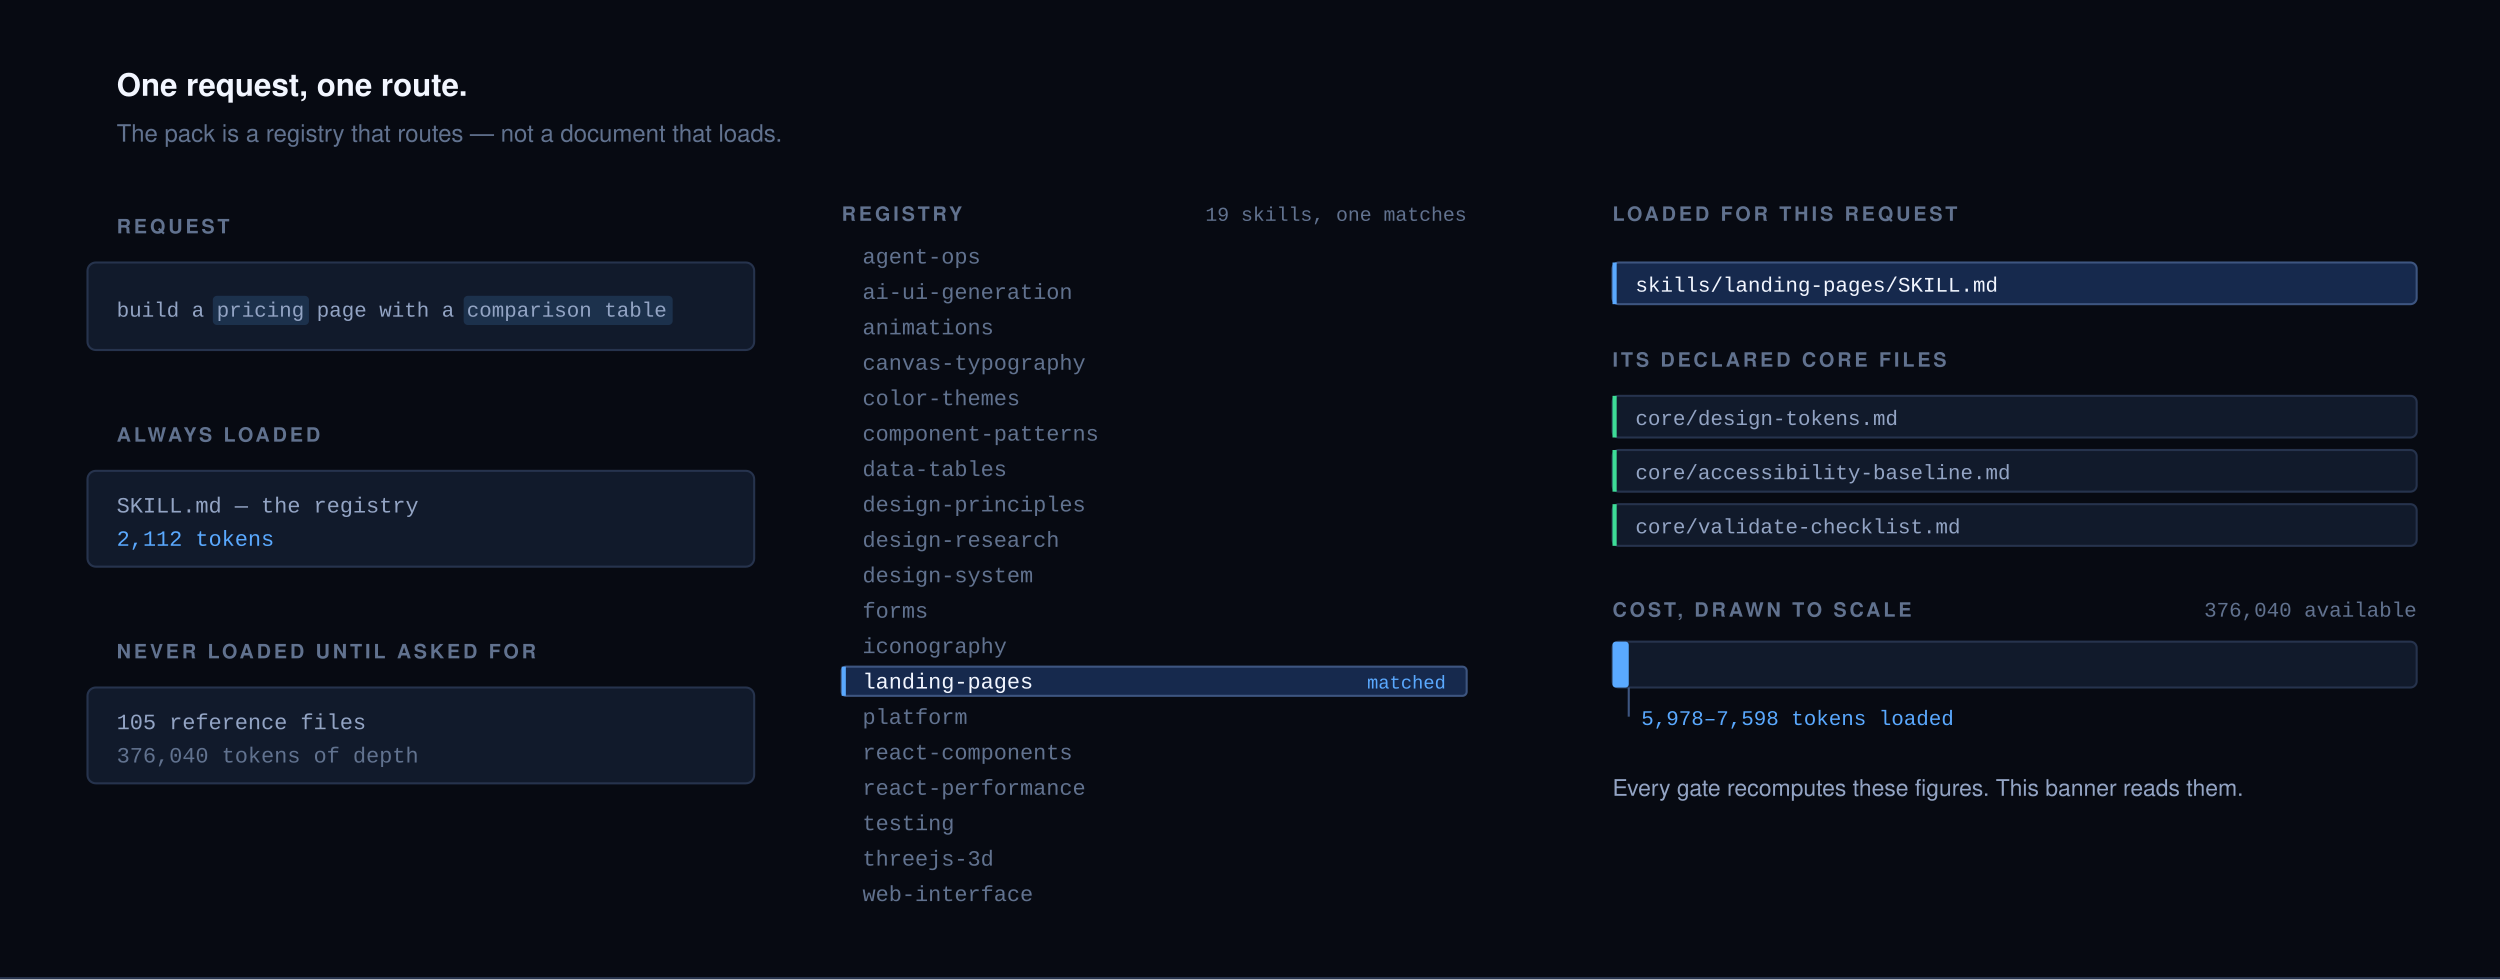
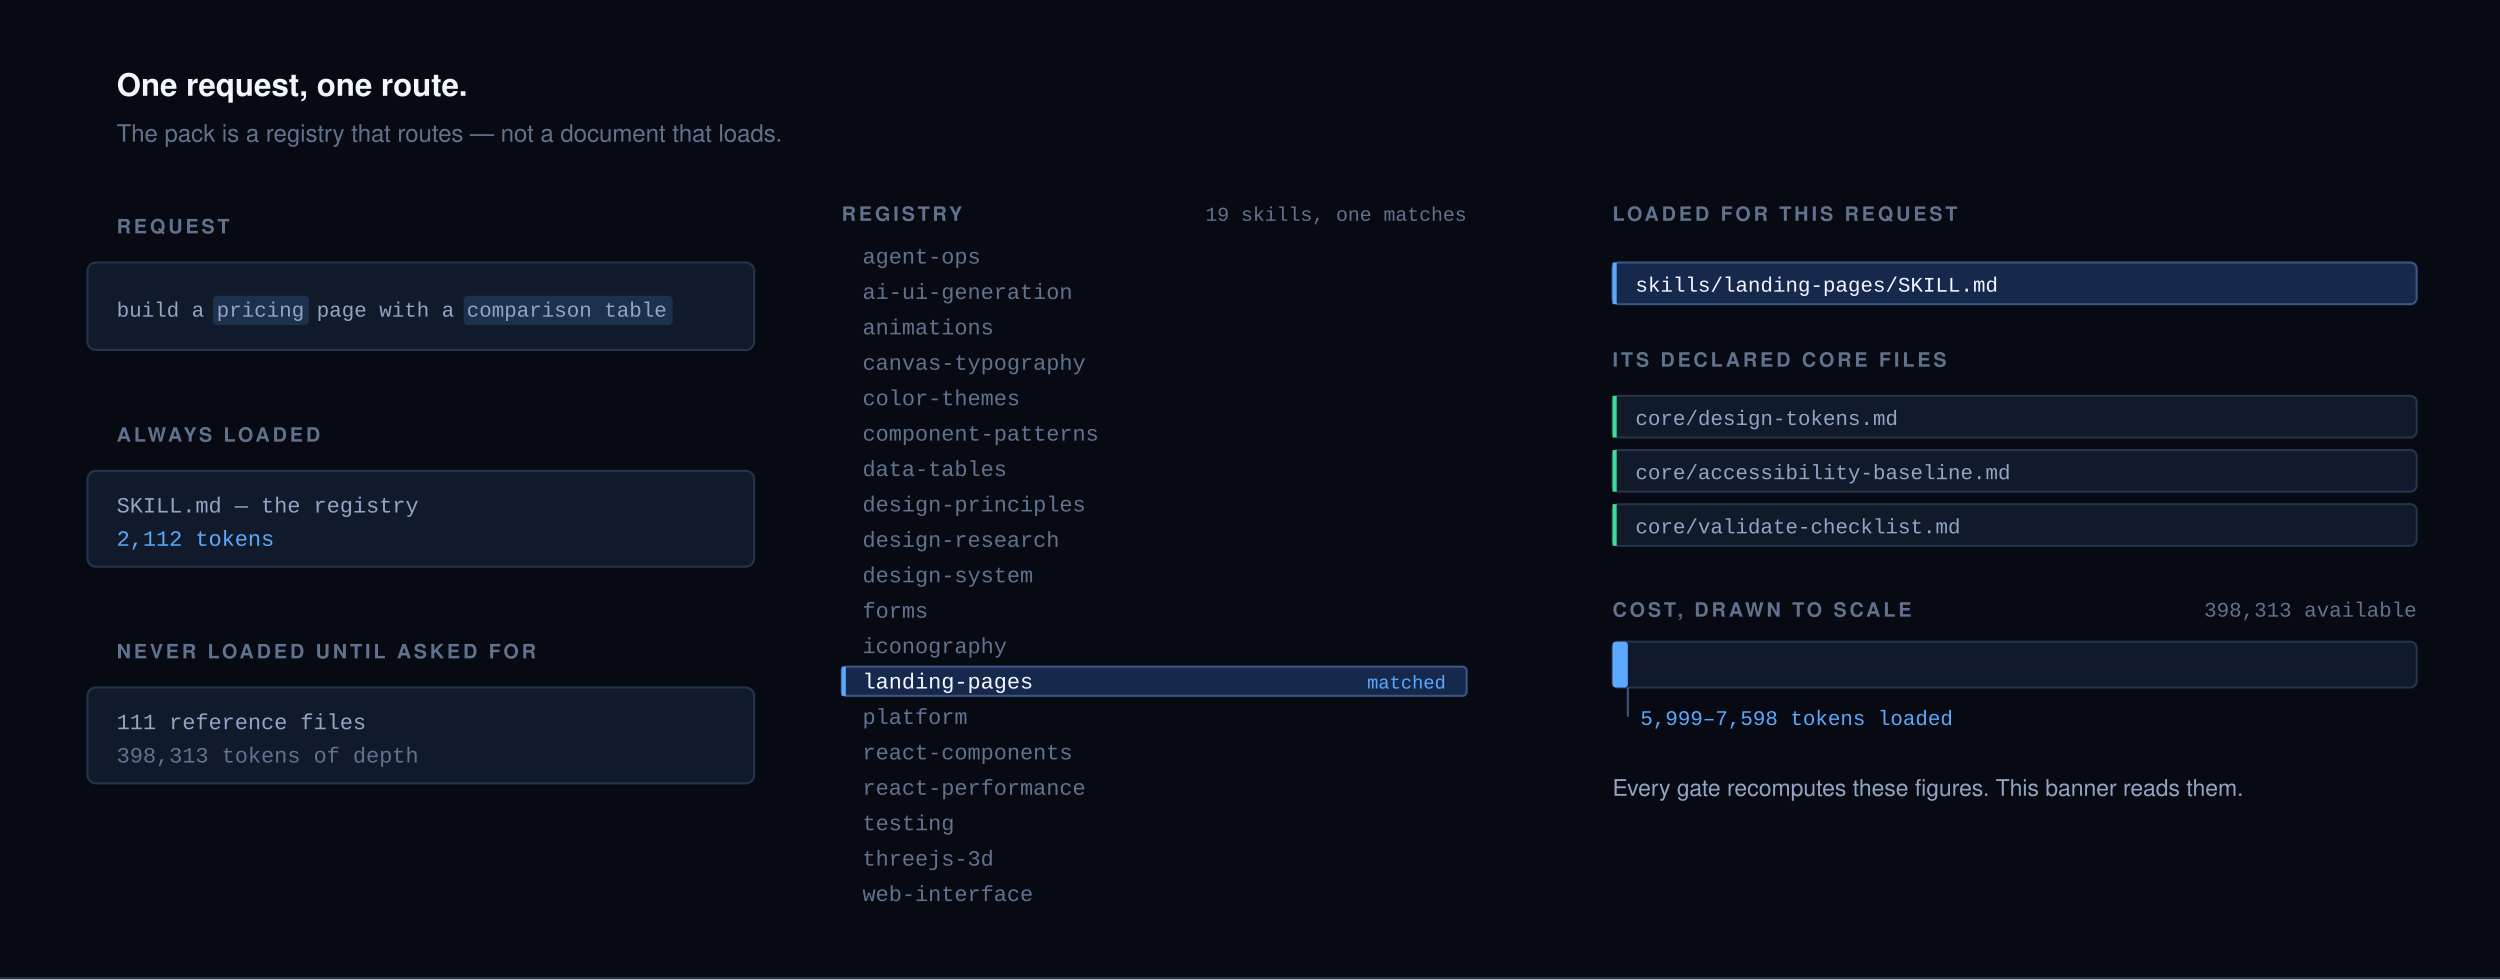
- <svg xmlns="http://www.w3.org/2000/svg" viewBox="0 0 1200 470" width="1200" height="470" role="img" aria-label="How the pack routes one request: a prompt asking for a pricing page with a comparison table is matched against a registry of 19 skills, exactly one of them — landing-pages — is selected, its three core dependency files attach, and a cost meter shows 5,978 to 7,598 tokens loaded against 376,040 tokens of available depth, drawn to scale.">
+ <svg xmlns="http://www.w3.org/2000/svg" viewBox="0 0 1200 470" width="1200" height="470" role="img" aria-label="How the pack routes one request: a prompt asking for a pricing page with a comparison table is matched against a registry of 19 skills, exactly one of them — landing-pages — is selected, its three core dependency files attach, and a cost meter shows 5,999 to 7,598 tokens loaded against 398,313 tokens of available depth, drawn to scale.">
  <style>
@keyframes rf0{0%,14.6%{opacity:0}16%{opacity:1}18.6%,100%{opacity:0}}
@keyframes rf1{0%,15.6%{opacity:0}17%{opacity:1}19.6%,100%{opacity:0}}
@keyframes rf2{0%,16.6%{opacity:0}18%{opacity:1}20.6%,100%{opacity:0}}
@keyframes rf3{0%,17.6%{opacity:0}19%{opacity:1}21.6%,100%{opacity:0}}
@keyframes rf4{0%,18.6%{opacity:0}20%{opacity:1}22.6%,100%{opacity:0}}
@keyframes rf5{0%,19.6%{opacity:0}21%{opacity:1}23.6%,100%{opacity:0}}
@keyframes rf6{0%,20.6%{opacity:0}22%{opacity:1}24.6%,100%{opacity:0}}
@keyframes rf7{0%,21.6%{opacity:0}23%{opacity:1}25.6%,100%{opacity:0}}
@keyframes rf8{0%,22.6%{opacity:0}24%{opacity:1}26.6%,100%{opacity:0}}
@keyframes rf9{0%,23.6%{opacity:0}25%{opacity:1}27.6%,100%{opacity:0}}
@keyframes rf10{0%,24.6%{opacity:0}26%{opacity:1}28.6%,100%{opacity:0}}
@keyframes rf11{0%,25.6%{opacity:0}27%{opacity:1}29.6%,100%{opacity:0}}
@keyframes rf12{0%,26.6%{opacity:0}28%{opacity:1}30.6%,100%{opacity:0}}
@keyframes rf13{0%,27.6%{opacity:0}29%{opacity:1}31.6%,100%{opacity:0}}
@keyframes rf14{0%,28.6%{opacity:0}30%{opacity:1}32.6%,100%{opacity:0}}
@keyframes rf15{0%,29.6%{opacity:0}31%{opacity:1}33.6%,100%{opacity:0}}
@keyframes rf16{0%,30.6%{opacity:0}32%{opacity:1}34.6%,100%{opacity:0}}
@keyframes rf17{0%,31.6%{opacity:0}33%{opacity:1}35.6%,100%{opacity:0}}
@keyframes rf18{0%,32.6%{opacity:0}34%{opacity:1}36.6%,100%{opacity:0}}
@keyframes kw{0%,6%{opacity:0}9%,100%{opacity:.16}}
@keyframes scan{0%,15%{opacity:0;transform:translateY(0)}16%{opacity:.9;transform:translateY(0)}34%{opacity:.9;transform:translateY(317px)}35.5%,100%{opacity:0;transform:translateY(317px)}}
@keyframes lock{0%,35%{opacity:0}38%,100%{opacity:1}}
@keyframes lockt{0%,35%{fill:#61728F}38%,100%{fill:#F2F6FF}}
@keyframes fill{0%,58%{transform:scaleX(0)}72%,100%{transform:scaleX(1)}}
@keyframes late{0%,68%{opacity:0}72%,100%{opacity:1}}
@keyframes dep0{0%,46%{opacity:0;transform:translateX(-6px)}50%,100%{opacity:1;transform:translateX(0)}}
@keyframes dep1{0%,49%{opacity:0;transform:translateX(-6px)}53%,100%{opacity:1;transform:translateX(0)}}
@keyframes dep2{0%,52%{opacity:0;transform:translateX(-6px)}56%,100%{opacity:1;transform:translateX(0)}}
.kw{animation:kw 9s linear infinite}
.scan{animation:scan 9s linear infinite}
.lock{animation:lock 9s linear infinite}
.lock-t{animation:lockt 9s linear infinite}
.fill{animation:fill 9s cubic-bezier(.2,.7,.3,1) infinite;transform-origin:774px 308px}
.late{animation:late 9s linear infinite}
.rf0{animation:rf0 9s linear infinite}
.rf1{animation:rf1 9s linear infinite}
.rf2{animation:rf2 9s linear infinite}
.rf3{animation:rf3 9s linear infinite}
.rf4{animation:rf4 9s linear infinite}
.rf5{animation:rf5 9s linear infinite}
.rf6{animation:rf6 9s linear infinite}
.rf7{animation:rf7 9s linear infinite}
.rf8{animation:rf8 9s linear infinite}
.rf9{animation:rf9 9s linear infinite}
.rf10{animation:rf10 9s linear infinite}
.rf11{animation:rf11 9s linear infinite}
.rf12{animation:rf12 9s linear infinite}
.rf13{animation:rf13 9s linear infinite}
.rf14{animation:rf14 9s linear infinite}
.rf15{animation:rf15 9s linear infinite}
.rf16{animation:rf16 9s linear infinite}
.rf17{animation:rf17 9s linear infinite}
.rf18{animation:rf18 9s linear infinite}
.dep0{animation:dep0 9s ease-out infinite}
.dep1{animation:dep1 9s ease-out infinite}
.dep2{animation:dep2 9s ease-out infinite}
@media (prefers-reduced-motion:reduce){
.kw,.scan,.lock,.lock-t,.fill,.late,.rf0,.rf1,.rf2,.rf3,.rf4,.rf5,.rf6,.rf7,.rf8,.rf9,.rf10,.rf11,.rf12,.rf13,.rf14,.rf15,.rf16,.rf17,.rf18,.dep0,.dep1,.dep2{animation:none}
.scan{opacity:0}
}
</style>
  <rect width="1200" height="470" fill="#070A12" />
  <text x="56" y="46" font-family="ui-sans-serif, system-ui, -apple-system, 'Segoe UI', Helvetica, Arial, sans-serif" font-size="15" font-weight="600" fill="#F2F6FF">One request, one route.</text>
  <text x="56" y="68" font-family="ui-sans-serif, system-ui, -apple-system, 'Segoe UI', Helvetica, Arial, sans-serif" font-size="11.5" fill="#61728F">The pack is a registry that routes — not a document that loads.</text>
  <text x="56" y="112" font-family="ui-sans-serif, system-ui, -apple-system, 'Segoe UI', Helvetica, Arial, sans-serif" font-size="9.5" font-weight="600" letter-spacing="1.4" fill="#61728F">REQUEST</text>
  <rect x="42" y="126" width="320" height="42" rx="4" fill="#111A2B" stroke="#26334D" />
  <rect class="kw" x="102.16" y="142" width="46.14" height="14" rx="2" fill="#5AA9FF" opacity="0.16" />
  <rect class="kw" x="222.56" y="142" width="100.32" height="14" rx="2" fill="#5AA9FF" opacity="0.16" />
  <text x="56" y="152" font-family="ui-monospace, SFMono-Regular, Menlo, Consolas, 'Liberation Mono', monospace" font-size="10" fill="#93A4C4">build a pricing page with a comparison table</text>
  <text x="56" y="212" font-family="ui-sans-serif, system-ui, -apple-system, 'Segoe UI', Helvetica, Arial, sans-serif" font-size="9.5" font-weight="600" letter-spacing="1.4" fill="#61728F">ALWAYS LOADED</text>
  <rect x="42" y="226" width="320" height="46" rx="4" fill="#111A2B" stroke="#26334D" />
  <text x="56" y="246" font-family="ui-monospace, SFMono-Regular, Menlo, Consolas, 'Liberation Mono', monospace" font-size="10.5" fill="#93A4C4">SKILL.md — the registry</text>
  <text x="56" y="262" font-family="ui-monospace, SFMono-Regular, Menlo, Consolas, 'Liberation Mono', monospace" font-size="10.5" fill="#5AA9FF">2,112 tokens</text>
  <text x="56" y="316" font-family="ui-sans-serif, system-ui, -apple-system, 'Segoe UI', Helvetica, Arial, sans-serif" font-size="9.5" font-weight="600" letter-spacing="1.4" fill="#61728F">NEVER LOADED UNTIL ASKED FOR</text>
  <rect x="42" y="330" width="320" height="46" rx="4" fill="#111A2B" stroke="#26334D" />
-   <text x="56" y="350" font-family="ui-monospace, SFMono-Regular, Menlo, Consolas, 'Liberation Mono', monospace" font-size="10.5" fill="#93A4C4">105 reference files</text>
-   <text x="56" y="366" font-family="ui-monospace, SFMono-Regular, Menlo, Consolas, 'Liberation Mono', monospace" font-size="10.5" fill="#61728F">376,040 tokens of depth</text>
+   <text x="56" y="350" font-family="ui-monospace, SFMono-Regular, Menlo, Consolas, 'Liberation Mono', monospace" font-size="10.5" fill="#93A4C4">111 reference files</text>
+   <text x="56" y="366" font-family="ui-monospace, SFMono-Regular, Menlo, Consolas, 'Liberation Mono', monospace" font-size="10.5" fill="#61728F">398,313 tokens of depth</text>
  <text x="404" y="106" font-family="ui-sans-serif, system-ui, -apple-system, 'Segoe UI', Helvetica, Arial, sans-serif" font-size="9.5" font-weight="600" letter-spacing="1.4" fill="#61728F">REGISTRY</text>
  <text x="704" y="106" text-anchor="end" font-family="ui-monospace, SFMono-Regular, Menlo, Consolas, 'Liberation Mono', monospace" font-size="9.5" fill="#61728F">19 skills, one matches</text>
  <g class="scan" opacity="0">
    <rect x="398" y="113" width="312" height="3" rx="1.5" fill="#5AA9FF" />
  </g>
  <rect class="rf0" x="404" y="116" width="300" height="14" rx="2" fill="#5AA9FF" opacity="0" />
  <text x="414" y="126.5" font-family="ui-monospace, SFMono-Regular, Menlo, Consolas, 'Liberation Mono', monospace" font-size="10.5" fill="#61728F">agent-ops</text>
  <rect class="rf1" x="404" y="133" width="300" height="14" rx="2" fill="#5AA9FF" opacity="0" />
  <text x="414" y="143.5" font-family="ui-monospace, SFMono-Regular, Menlo, Consolas, 'Liberation Mono', monospace" font-size="10.5" fill="#61728F">ai-ui-generation</text>
  <rect class="rf2" x="404" y="150" width="300" height="14" rx="2" fill="#5AA9FF" opacity="0" />
  <text x="414" y="160.5" font-family="ui-monospace, SFMono-Regular, Menlo, Consolas, 'Liberation Mono', monospace" font-size="10.5" fill="#61728F">animations</text>
  <rect class="rf3" x="404" y="167" width="300" height="14" rx="2" fill="#5AA9FF" opacity="0" />
  <text x="414" y="177.5" font-family="ui-monospace, SFMono-Regular, Menlo, Consolas, 'Liberation Mono', monospace" font-size="10.5" fill="#61728F">canvas-typography</text>
  <rect class="rf4" x="404" y="184" width="300" height="14" rx="2" fill="#5AA9FF" opacity="0" />
  <text x="414" y="194.5" font-family="ui-monospace, SFMono-Regular, Menlo, Consolas, 'Liberation Mono', monospace" font-size="10.5" fill="#61728F">color-themes</text>
  <rect class="rf5" x="404" y="201" width="300" height="14" rx="2" fill="#5AA9FF" opacity="0" />
  <text x="414" y="211.5" font-family="ui-monospace, SFMono-Regular, Menlo, Consolas, 'Liberation Mono', monospace" font-size="10.5" fill="#61728F">component-patterns</text>
  <rect class="rf6" x="404" y="218" width="300" height="14" rx="2" fill="#5AA9FF" opacity="0" />
  <text x="414" y="228.5" font-family="ui-monospace, SFMono-Regular, Menlo, Consolas, 'Liberation Mono', monospace" font-size="10.5" fill="#61728F">data-tables</text>
  <rect class="rf7" x="404" y="235" width="300" height="14" rx="2" fill="#5AA9FF" opacity="0" />
  <text x="414" y="245.5" font-family="ui-monospace, SFMono-Regular, Menlo, Consolas, 'Liberation Mono', monospace" font-size="10.5" fill="#61728F">design-principles</text>
  <rect class="rf8" x="404" y="252" width="300" height="14" rx="2" fill="#5AA9FF" opacity="0" />
  <text x="414" y="262.5" font-family="ui-monospace, SFMono-Regular, Menlo, Consolas, 'Liberation Mono', monospace" font-size="10.5" fill="#61728F">design-research</text>
  <rect class="rf9" x="404" y="269" width="300" height="14" rx="2" fill="#5AA9FF" opacity="0" />
  <text x="414" y="279.5" font-family="ui-monospace, SFMono-Regular, Menlo, Consolas, 'Liberation Mono', monospace" font-size="10.5" fill="#61728F">design-system</text>
  <rect class="rf10" x="404" y="286" width="300" height="14" rx="2" fill="#5AA9FF" opacity="0" />
  <text x="414" y="296.5" font-family="ui-monospace, SFMono-Regular, Menlo, Consolas, 'Liberation Mono', monospace" font-size="10.5" fill="#61728F">forms</text>
  <rect class="rf11" x="404" y="303" width="300" height="14" rx="2" fill="#5AA9FF" opacity="0" />
  <text x="414" y="313.5" font-family="ui-monospace, SFMono-Regular, Menlo, Consolas, 'Liberation Mono', monospace" font-size="10.5" fill="#61728F">iconography</text>
  <rect class="rf12" x="404" y="320" width="300" height="14" rx="2" fill="#5AA9FF" opacity="0" />
  <rect class="lock" x="404" y="320" width="300" height="14" rx="2" fill="#16294D" stroke="#3D5580" stroke-width="1" />
  <rect class="lock" x="404" y="320" width="2" height="14" fill="#5AA9FF" />
  <text x="414" y="330.5" font-family="ui-monospace, SFMono-Regular, Menlo, Consolas, 'Liberation Mono', monospace" font-size="10.5" fill="#F2F6FF" class="lock-t">landing-pages</text>
  <text class="lock" x="694" y="330.5" text-anchor="end" font-family="ui-monospace, SFMono-Regular, Menlo, Consolas, 'Liberation Mono', monospace" font-size="9" fill="#5AA9FF">matched</text>
  <rect class="rf13" x="404" y="337" width="300" height="14" rx="2" fill="#5AA9FF" opacity="0" />
  <text x="414" y="347.5" font-family="ui-monospace, SFMono-Regular, Menlo, Consolas, 'Liberation Mono', monospace" font-size="10.5" fill="#61728F">platform</text>
  <rect class="rf14" x="404" y="354" width="300" height="14" rx="2" fill="#5AA9FF" opacity="0" />
  <text x="414" y="364.5" font-family="ui-monospace, SFMono-Regular, Menlo, Consolas, 'Liberation Mono', monospace" font-size="10.5" fill="#61728F">react-components</text>
  <rect class="rf15" x="404" y="371" width="300" height="14" rx="2" fill="#5AA9FF" opacity="0" />
  <text x="414" y="381.5" font-family="ui-monospace, SFMono-Regular, Menlo, Consolas, 'Liberation Mono', monospace" font-size="10.5" fill="#61728F">react-performance</text>
  <rect class="rf16" x="404" y="388" width="300" height="14" rx="2" fill="#5AA9FF" opacity="0" />
  <text x="414" y="398.5" font-family="ui-monospace, SFMono-Regular, Menlo, Consolas, 'Liberation Mono', monospace" font-size="10.5" fill="#61728F">testing</text>
  <rect class="rf17" x="404" y="405" width="300" height="14" rx="2" fill="#5AA9FF" opacity="0" />
  <text x="414" y="415.5" font-family="ui-monospace, SFMono-Regular, Menlo, Consolas, 'Liberation Mono', monospace" font-size="10.5" fill="#61728F">threejs-3d</text>
  <rect class="rf18" x="404" y="422" width="300" height="14" rx="2" fill="#5AA9FF" opacity="0" />
  <text x="414" y="432.5" font-family="ui-monospace, SFMono-Regular, Menlo, Consolas, 'Liberation Mono', monospace" font-size="10.5" fill="#61728F">web-interface</text>
  <text x="774" y="106" font-family="ui-sans-serif, system-ui, -apple-system, 'Segoe UI', Helvetica, Arial, sans-serif" font-size="9.5" font-weight="600" letter-spacing="1.4" fill="#61728F">LOADED FOR THIS REQUEST</text>
  <rect class="lock" x="774" y="126" width="386" height="20" rx="3" fill="#16294D" stroke="#3D5580" />
  <rect class="lock" x="774" y="126" width="2" height="20" fill="#5AA9FF" />
  <text class="lock-t" x="785" y="140" font-family="ui-monospace, SFMono-Regular, Menlo, Consolas, 'Liberation Mono', monospace" font-size="10" fill="#F2F6FF">skills/landing-pages/SKILL.md</text>
  <text x="774" y="176" font-family="ui-sans-serif, system-ui, -apple-system, 'Segoe UI', Helvetica, Arial, sans-serif" font-size="9.5" font-weight="600" letter-spacing="1.4" fill="#61728F">ITS DECLARED CORE FILES</text>
  <g class="dep0">
    <rect x="774" y="190" width="386" height="20" rx="3" fill="#111A2B" stroke="#26334D" />
    <rect x="774" y="190" width="2" height="20" fill="#3DDC97" />
    <text x="785" y="204" font-family="ui-monospace, SFMono-Regular, Menlo, Consolas, 'Liberation Mono', monospace" font-size="10" fill="#93A4C4">core/design-tokens.md</text>
  </g>
  <g class="dep1">
    <rect x="774" y="216" width="386" height="20" rx="3" fill="#111A2B" stroke="#26334D" />
    <rect x="774" y="216" width="2" height="20" fill="#3DDC97" />
    <text x="785" y="230" font-family="ui-monospace, SFMono-Regular, Menlo, Consolas, 'Liberation Mono', monospace" font-size="10" fill="#93A4C4">core/accessibility-baseline.md</text>
  </g>
  <g class="dep2">
    <rect x="774" y="242" width="386" height="20" rx="3" fill="#111A2B" stroke="#26334D" />
    <rect x="774" y="242" width="2" height="20" fill="#3DDC97" />
    <text x="785" y="256" font-family="ui-monospace, SFMono-Regular, Menlo, Consolas, 'Liberation Mono', monospace" font-size="10" fill="#93A4C4">core/validate-checklist.md</text>
  </g>
  <text x="774" y="296" font-family="ui-sans-serif, system-ui, -apple-system, 'Segoe UI', Helvetica, Arial, sans-serif" font-size="9.5" font-weight="600" letter-spacing="1.4" fill="#61728F">COST, DRAWN TO SCALE</text>
  <rect x="774" y="308" width="386" height="22" rx="3" fill="#111A2B" stroke="#26334D" />
-   <rect class="fill" x="774" y="308" width="7.8" height="22" rx="1.5" fill="#5AA9FF" />
-   <line class="late" x1="781.8" y1="330" x2="781.8" y2="344" stroke="#3D5580" />
-   <text class="late" x="787.8" y="348" font-family="ui-monospace, SFMono-Regular, Menlo, Consolas, 'Liberation Mono', monospace" font-size="10" fill="#5AA9FF">5,978–7,598 tokens loaded</text>
-   <text x="1160" y="296" text-anchor="end" font-family="ui-monospace, SFMono-Regular, Menlo, Consolas, 'Liberation Mono', monospace" font-size="10" fill="#61728F">376,040 available</text>
+   <rect class="fill" x="774" y="308" width="7.36" height="22" rx="1.5" fill="#5AA9FF" />
+   <line class="late" x1="781.36" y1="330" x2="781.36" y2="344" stroke="#3D5580" />
+   <text class="late" x="787.36" y="348" font-family="ui-monospace, SFMono-Regular, Menlo, Consolas, 'Liberation Mono', monospace" font-size="10" fill="#5AA9FF">5,999–7,598 tokens loaded</text>
+   <text x="1160" y="296" text-anchor="end" font-family="ui-monospace, SFMono-Regular, Menlo, Consolas, 'Liberation Mono', monospace" font-size="10" fill="#61728F">398,313 available</text>
  <text class="late" x="774" y="382" font-family="ui-sans-serif, system-ui, -apple-system, 'Segoe UI', Helvetica, Arial, sans-serif" font-size="11" fill="#93A4C4">Every gate recomputes these figures. This banner reads them.</text>
  <rect x="0" y="469" width="1200" height="1" fill="#26334D" />
</svg>
